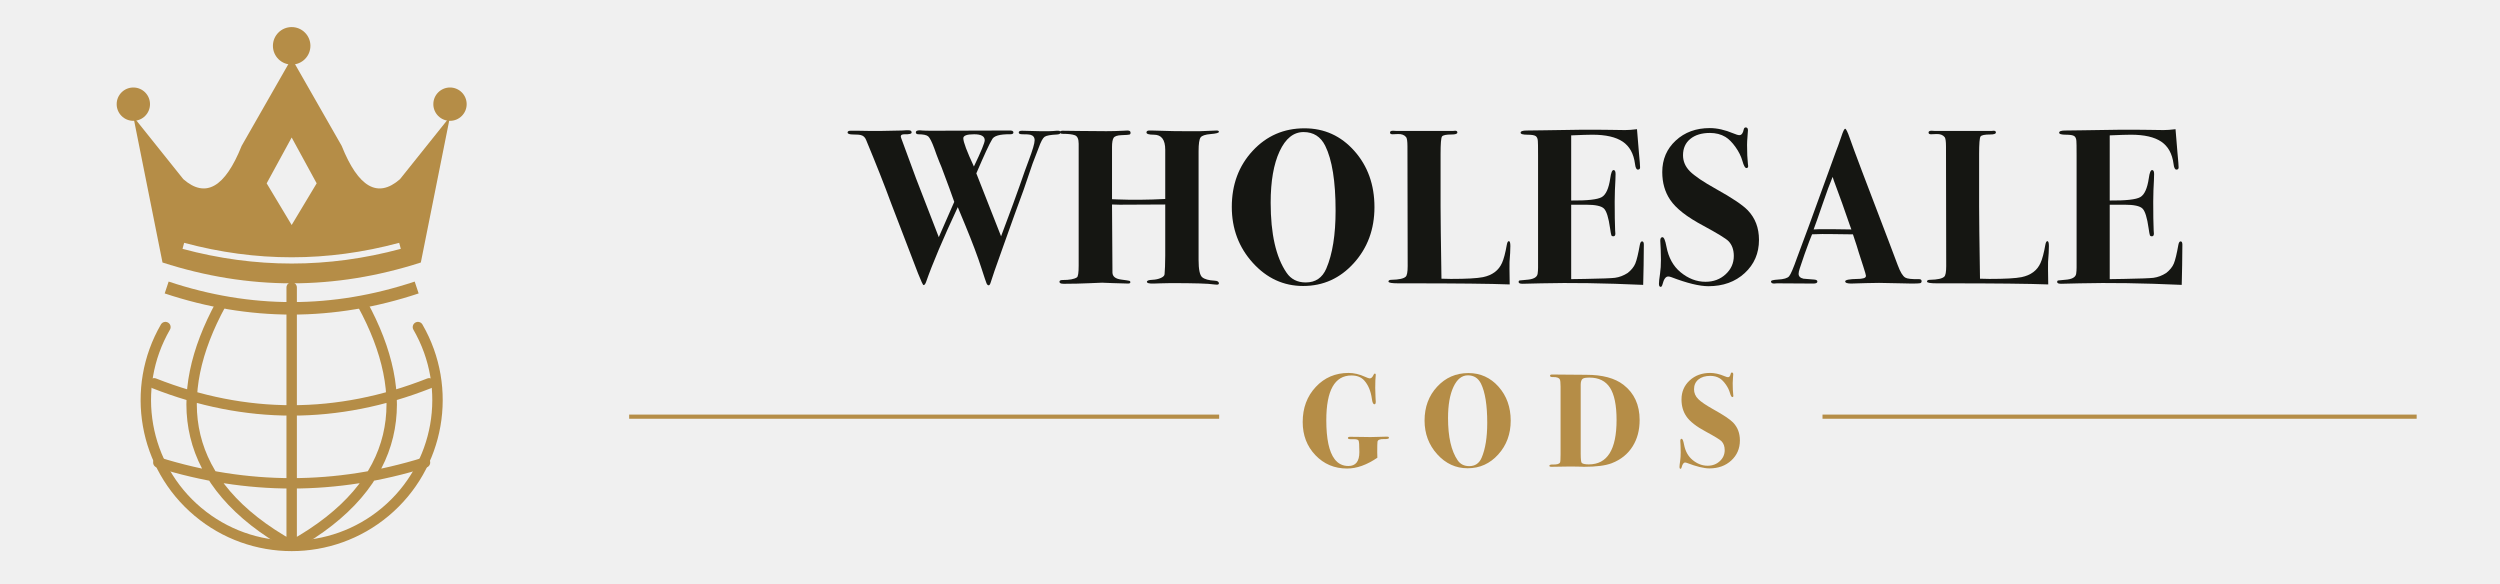
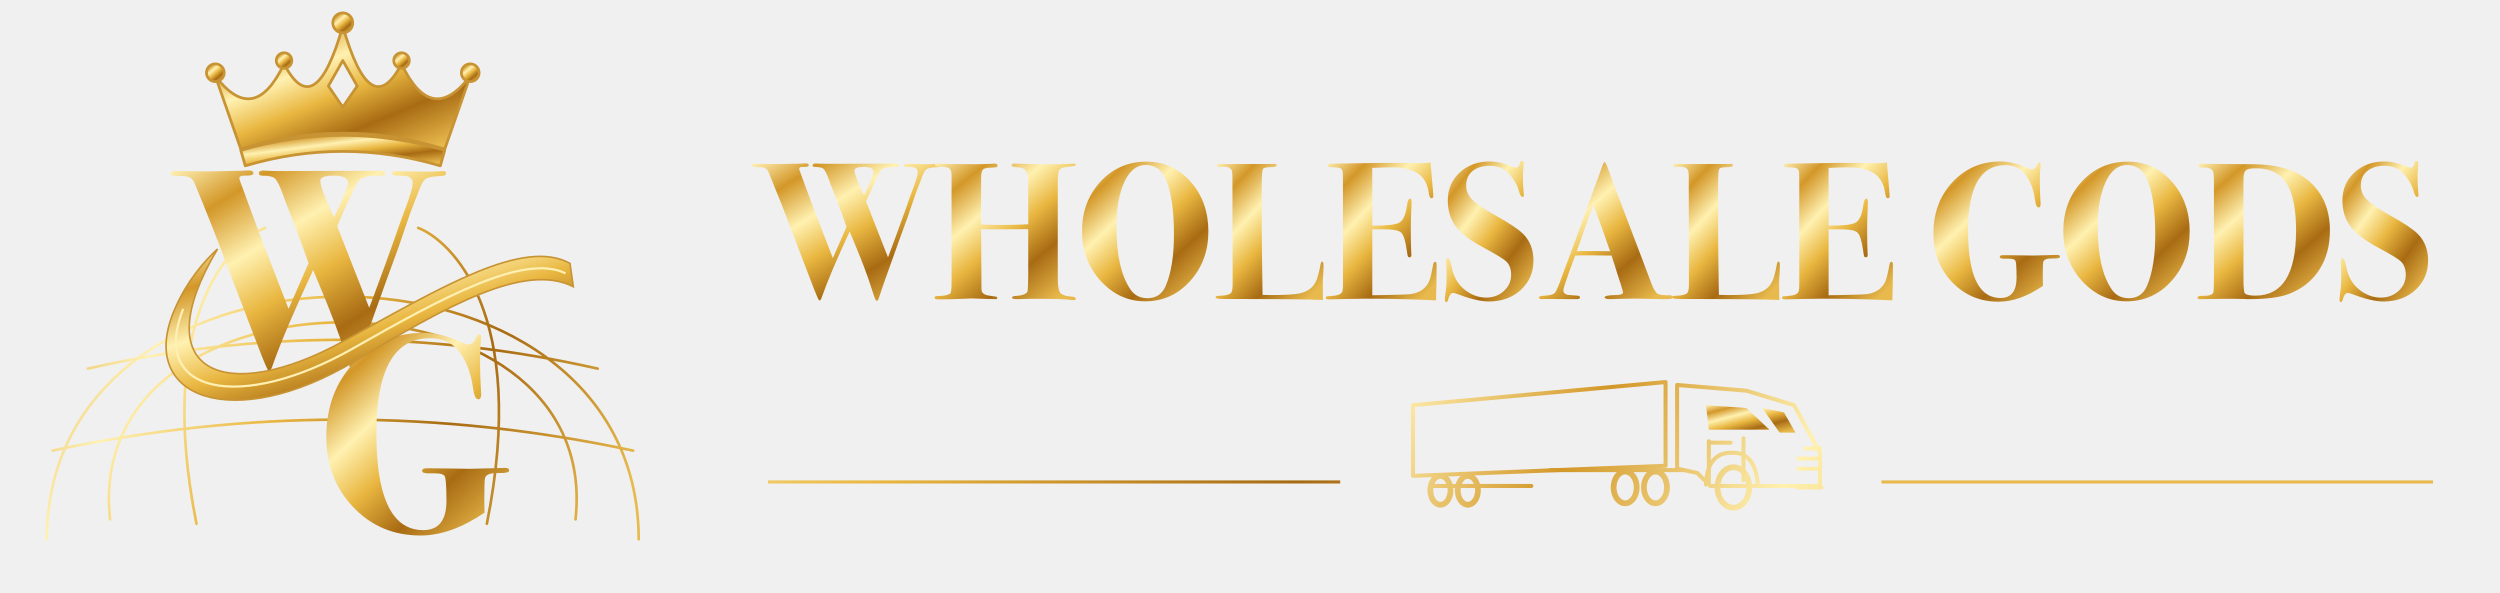
- <svg xmlns="http://www.w3.org/2000/svg" viewBox="0 0 600 140" role="img" aria-labelledby="title">
-   <g transform="translate(10 5)">
-     <g fill="none" stroke="#b58d47" stroke-width="2.5" stroke-linecap="round" stroke-linejoin="round">
-       <path d="M29.7 73.5a35 35 0 1 0 60.6 0" />
-       <path d="M60 64v62M43 68c-12 22-10 43 17 58M77 68c12 22 10 43-17 58M27 87q33 13 66 0M28 106q32 10 64 0" />
+ <svg xmlns="http://www.w3.org/2000/svg" viewBox="0 0 970 230" role="img" aria-label="Wholesale Gods — crowned WG, globe and delivery truck">
+   <defs>
+     <linearGradient id="gold" x1="0" y1="0" x2=".85" y2="1">
+       <stop stop-color="#fff0b2" />
+       <stop offset=".18" stop-color="#d39728" />
+       <stop offset=".38" stop-color="#fff1b1" />
+       <stop offset=".56" stop-color="#e9b741" />
+       <stop offset=".76" stop-color="#a86b13" />
+       <stop offset="1" stop-color="#e8b94c" />
+     </linearGradient>
+     <linearGradient id="gold-line" gradientUnits="userSpaceOnUse" x1="0" y1="0" x2="600" y2="350">
+       <stop stop-color="#fff0b2" />
+       <stop offset=".18" stop-color="#d39728" />
+       <stop offset=".38" stop-color="#fff1b1" />
+       <stop offset=".56" stop-color="#e9b741" />
+       <stop offset=".76" stop-color="#a86b13" />
+       <stop offset="1" stop-color="#e8b94c" />
+     </linearGradient>
+   </defs>
+   <g transform="translate(4 5) scale(.43)">
+     <g stroke="url(#gold-line)" stroke-width="2.4" fill="none" stroke-linecap="round">
+       <path d="M33 475C33 183 567 183 567 475M90 457C64 220 536 220 510 457M168 461C130 271 201 205 230 194M430 461C468 271 397 205 368 194M38 395Q300 339 562 395M70 321Q300 269 530 321" />
    </g>
-     <defs>
-       <mask id="crown-counter">
-         <rect width="120" height="132" fill="white" />
-         <path d="m60 28 6 11-6 10-6-10Z" fill="black" />
-         <path d="M34 54q26 7 52 0" stroke="black" stroke-width="1.5" fill="none" />
-       </mask>
-     </defs>
-     <path fill="#b58d47" mask="url(#crown-counter)" d="M22 23 34 38Q42 45 48 30L60 9 72 30Q78 45 86 38L98 23 91 58Q60 68 29 58Z" />
-     <g fill="#b58d47">
-       <circle cx="22" cy="20" r="4" />
-       <circle cx="60" cy="6" r="4.5" />
-       <circle cx="98" cy="20" r="4" />
+     <g fill="url(#gold)" stroke="#c79333" stroke-width="2.5" stroke-linejoin="round">
+       <path fill-rule="evenodd" d="M185 57Q220 103 247 46Q275 100 300 12Q325 100 353 46Q380 103 415 57L392 123Q300 94 208 123ZM300 43 313 66 300 85 287 66Z" />
+       <path d="M208 124Q300 97 392 124L388 138Q300 112 212 138Z" />
+       <circle cx="185" cy="54" r="8" />
+       <circle cx="247" cy="43" r="7" />
+       <circle cx="300" cy="9" r="9" />
+       <circle cx="353" cy="43" r="7" />
+       <circle cx="415" cy="54" r="8" />
    </g>
-     <path d="M30 64q30 10 60 0" stroke="#b58d47" stroke-width="3" fill="none" />
+     <g fill="url(#gold)">
+       <path d="M393.23 144.786Q393.23 146.85 389.36 147.108Q377.75 147.624 374.654 149.817Q371.558 152.01 367.688 162.846Q365.366 168.78 360.722 180.906Q357.368 190.968 350.144 211.866Q346.532 221.67 339.308 241.536L326.666 276.882Q313.25 314.292 311.702 319.968Q310.67 323.322 309.38 323.322Q307.832 323.322 306.8 320.871Q305.768 318.42 300.866 303.198Q294.416 283.074 282.032 253.146L273.26 231.99Q247.46 287.202 236.108 319.71Q234.818 323.064 233.27 323.064Q232.238 323.064 226.82 309.39L195.344 227.346Q183.992 196.386 166.19 153.558Q164.384 148.914 160.256 147.882Q157.934 147.108 151.226 147.108Q144.518 147.108 144.518 144.786Q144.518 142.722 148.13 142.722Q147.872 142.722 156.644 142.722Q165.674 142.98 172.124 142.98H181.928L207.986 142.464Q209.276 142.464 212.372 142.206Q214.952 142.206 215.984 142.206Q219.338 142.206 219.338 144.786Q219.338 147.108 211.082 146.85Q206.696 146.85 206.696 149.172Q206.696 150.204 207.212 151.494Q212.888 167.232 224.498 198.45L251.072 267.078L269.132 225.798Q265.262 214.446 254.168 185.034Q252.104 180.39 248.492 170.844Q247.718 168.522 245.912 163.62Q241.526 151.752 238.688 149.301Q235.85 146.85 226.82 146.85Q224.24 146.592 224.24 144.528Q224.24 142.206 229.142 142.206Q228.368 142.206 231.851 142.464Q235.334 142.722 243.332 142.722L333.374 142.464Q338.276 142.206 338.276 144.786Q338.276 146.85 334.406 146.85Q316.088 146.592 313.25 153.042Q308.864 160.008 294.932 192.516Q303.962 215.736 323.828 266.046Q327.956 255.468 332.6 242.568Q336.728 231.732 346.016 205.674Q351.95 188.388 356.078 177.552Q363.044 159.234 363.044 153.816Q363.044 148.656 357.884 147.366Q356.078 146.85 348.596 146.85Q344.468 146.85 344.468 144.786Q344.468 142.722 348.338 142.722L368.72 143.238Q381.878 143.496 388.586 142.722H390.65Q393.23 142.722 393.23 144.786ZM304.736 153.816Q304.736 146.85 292.352 146.85Q279.71 146.85 279.71 151.494Q279.71 157.944 292.094 184.518Q304.736 158.202 304.736 153.816Z" />
+     </g>
+     <g fill="url(#gold)">
+       <path d="M450.145 412.92Q450.145 415.47 440.455 415.215Q428.98 414.96 428.215 420.315Q427.705 423.375 427.705 440.46Q427.705 446.325 427.96 450.915Q397.615 471.57 370.075 471.57Q333.865 471.57 309.513 446.07Q285.16 420.57 285.16 382.575Q285.16 342.285 310.15 315.51Q335.14 288.735 372.88 288.735Q388.435 288.735 405.01 296.385Q411.13 299.19 413.425 299.19Q417.505 299.19 420.31 293.07Q421.585 290.01 423.115 290.01Q424.9 290.01 424.9 292.56Q424.9 293.07 424.135 302.76Q423.88 305.82 423.88 317.295Q423.88 325.965 424.39 334.89Q424.9 343.815 424.9 343.815Q424.9 348.66 422.35 348.66Q418.78 348.66 417.505 338.46Q414.445 316.02 402.715 303.015Q394.045 293.58 378.49 293.58Q330.295 293.58 330.295 379.26Q330.295 432.555 346.105 453.465Q356.05 466.725 372.625 466.725Q393.535 466.725 393.535 440.205Q393.535 420.315 391.877 417.893Q390.22 415.47 383.335 415.47H376.96Q371.605 415.47 371.605 413.175Q371.605 410.88 375.94 410.88Q384.865 410.88 398.38 411.135L414.7 411.39Q419.545 411.39 430.128 411.007Q440.71 410.625 443.77 410.625H447.085Q450.145 410.625 450.145 412.92Z" />
+     </g>
+     <path d="M187 213C120 325 194 355 301 296C390 247 463 203 505 226L508 247C464 225 395 264 311 314C202 380 112 348 149 266C159 243 174 225 187 213Z" fill="url(#gold)" stroke="#c79333" stroke-width="1.5" />
+     <path d="M156 267C125 345 209 359 307 304C393 255 464 217 501 235" fill="none" stroke="#fff0b2" stroke-width="2" />
  </g>
-   <g fill="#151612">
-     <path d="M254.513 31.801Q254.513 32.225 253.718 32.278Q251.333 32.384 250.697 32.835Q250.061 33.285 249.266 35.511Q248.789 36.73 247.835 39.221Q247.146 41.288 245.662 45.581Q244.92 47.595 243.436 51.676L240.839 58.937Q238.083 66.622 237.765 67.788Q237.553 68.477 237.288 68.477Q236.97 68.477 236.758 67.974Q236.546 67.47 235.539 64.343Q234.214 60.209 231.67 54.061L229.868 49.715Q224.568 61.057 222.236 67.735Q221.971 68.424 221.653 68.424Q221.441 68.424 220.328 65.615L213.862 48.761Q211.53 42.401 207.873 33.603Q207.502 32.649 206.654 32.437Q206.177 32.278 204.799 32.278Q203.421 32.278 203.421 31.801Q203.421 31.377 204.163 31.377Q204.11 31.377 205.912 31.377Q207.767 31.43 209.092 31.43H211.106L216.459 31.324Q216.724 31.324 217.36 31.271Q217.89 31.271 218.102 31.271Q218.791 31.271 218.791 31.801Q218.791 32.278 217.095 32.225Q216.194 32.225 216.194 32.702Q216.194 32.914 216.3 33.179Q217.466 36.412 219.851 42.825L225.31 56.923L229.02 48.443Q228.225 46.111 225.946 40.069Q225.522 39.115 224.78 37.154Q224.621 36.677 224.25 35.67Q223.349 33.232 222.766 32.728Q222.183 32.225 220.328 32.225Q219.798 32.172 219.798 31.748Q219.798 31.271 220.805 31.271Q220.646 31.271 221.362 31.324Q222.077 31.377 223.72 31.377L242.217 31.324Q243.224 31.271 243.224 31.801Q243.224 32.225 242.429 32.225Q238.666 32.172 238.083 33.497Q237.182 34.928 234.32 41.606Q236.175 46.376 240.256 56.711Q241.104 54.538 242.058 51.888Q242.906 49.662 244.814 44.309Q246.033 40.758 246.881 38.532Q248.312 34.769 248.312 33.656Q248.312 32.596 247.252 32.331Q246.881 32.225 245.344 32.225Q244.496 32.225 244.496 31.801Q244.496 31.377 245.291 31.377L249.478 31.483Q252.181 31.536 253.559 31.377H253.983Q254.513 31.377 254.513 31.801ZM236.334 33.656Q236.334 32.225 233.79 32.225Q231.193 32.225 231.193 33.179Q231.193 34.504 233.737 39.963Q236.334 34.557 236.334 33.656Z" />
-     <path d="M292.536 68.0Q292.536 68.318 292.059 68.318Q291.688 68.318 291.37 68.265Q289.515 67.947 280.982 67.947Q280.187 67.947 278.544 68.0L276.901 68.053Q275.258 68.106 275.258 67.629Q275.258 67.205 276.583 67.152Q277.749 67.099 278.624 66.702Q279.498 66.304 279.498 65.774Q279.551 65.456 279.604 64.025L279.657 61.375V49.079L268.739 49.132Q267.785 49.132 266.884 49.079L266.99 65.456Q267.043 66.834 269.11 67.099Q270.753 67.311 271.018 67.391Q271.283 67.47 271.283 67.735Q271.283 68.053 270.753 68.053Q270.064 68.053 267.096 67.947Q264.128 67.841 264.605 67.841Q264.287 67.841 261.346 67.974Q258.404 68.106 255.754 68.106H255.224Q254.27 68.106 254.27 67.629Q254.27 67.205 255.012 67.205Q257.503 67.205 258.457 66.569Q258.881 66.304 258.881 63.76V34.504Q258.881 32.808 257.98 32.463Q257.079 32.119 255.065 32.119Q254.376 32.119 254.376 31.695Q254.376 31.43 254.959 31.377Q254.747 31.377 258.934 31.43L265.506 31.483Q267.52 31.483 269.534 31.377Q270.435 31.324 270.594 31.324Q271.336 31.324 271.336 31.854Q271.336 32.225 271.045 32.305Q270.753 32.384 269.19 32.437Q267.626 32.49 267.255 33.1Q266.884 33.709 266.884 35.299V47.807L268.156 47.86Q273.456 48.072 279.657 47.754V35.935Q279.657 32.331 276.954 32.331Q275.152 32.331 275.152 31.801Q275.152 31.324 275.841 31.324H276.371Q277.219 31.324 279.365 31.404Q281.512 31.483 284.056 31.483H288.084L292.006 31.324Q292.536 31.324 292.536 31.642Q292.536 32.013 290.575 32.172Q288.614 32.331 288.137 32.993Q287.66 33.656 287.66 36.306V62.382Q287.66 65.827 288.534 66.542Q289.409 67.258 291.529 67.364Q292.536 67.417 292.536 68.0Z" />
-     <path d="M329.87 49.715Q329.87 57.665 324.915 63.15Q319.959 68.636 312.751 68.636Q305.702 68.636 300.667 63.071Q295.632 57.506 295.632 49.662Q295.632 41.606 300.641 36.2Q305.649 30.794 313.069 30.794Q320.224 30.794 325.047 36.227Q329.87 41.659 329.87 49.715ZM320.542 50.563Q320.542 40.016 318.051 34.981Q316.408 31.695 312.857 31.695Q309.253 31.695 307.107 36.306Q304.96 40.917 304.96 48.655Q304.96 59.891 308.776 65.456Q310.366 67.788 313.387 67.788Q316.885 67.788 318.316 64.449Q320.542 59.255 320.542 50.563Z" />
-     <path d="M362.487 59.043Q362.487 60.05 362.434 60.739Q362.222 63.071 362.275 64.502L362.328 68.265Q355.544 68.0 337.789 68.0H335.563Q333.231 68.0 333.231 67.576Q333.231 67.152 333.973 67.152Q336.623 67.099 337.365 66.41Q337.842 65.986 337.842 63.866L337.789 35.14Q337.789 33.338 337.471 32.914Q336.835 32.119 335.51 32.172L334.185 32.225Q333.602 32.225 333.602 31.801Q333.602 31.377 334.344 31.377Q334.768 31.377 335.192 31.43H348.654Q348.919 31.377 349.237 31.377Q349.767 31.377 349.767 31.801Q349.767 32.278 348.389 32.278Q346.428 32.278 346.084 32.755Q345.739 33.232 345.739 36.942V49.556Q345.739 53.425 345.951 66.887Q346.958 66.94 348.23 66.94Q353.795 66.94 355.915 66.516Q359.254 65.827 360.473 63.124Q361.109 61.746 361.639 58.725Q361.798 57.877 362.116 57.877Q362.487 57.877 362.487 59.043Z" />
-     <path d="M394.521 58.725Q394.521 58.831 394.468 63.654Q394.415 66.198 394.388 67.311Q394.362 68.424 394.362 68.371Q380.37 67.735 369.876 68.0L365.424 68.106Q364.47 68.106 364.47 67.682Q364.47 67.364 364.708 67.311Q364.947 67.258 366.325 67.152Q368.816 66.993 369.028 65.721Q369.134 65.032 369.134 64.184V37.313Q369.134 34.133 369.081 33.815Q369.028 32.967 368.551 32.649Q368.074 32.331 366.59 32.331Q364.947 32.331 364.947 31.854Q364.947 31.324 366.404 31.324Q367.862 31.324 370.459 31.271Q380.211 31.059 386.412 31.165L390.016 31.218Q391.182 31.218 392.878 31.006L393.355 36.783Q393.62 39.539 393.62 40.175Q393.62 40.705 393.09 40.705Q392.56 40.705 392.401 39.327Q391.924 35.67 389.459 34.001Q386.995 32.331 382.172 32.331Q380.688 32.331 377.084 32.49V48.125Q382.914 48.178 384.424 47.303Q385.935 46.429 386.465 42.772Q386.73 40.811 387.26 40.811Q387.737 40.811 387.737 41.765Q387.737 42.719 387.578 45.687Q387.525 46.694 387.525 48.39Q387.525 52.948 387.631 55.28Q387.684 55.598 387.684 56.075Q387.684 56.711 387.207 56.711Q386.836 56.711 386.73 56.472Q386.624 56.234 386.412 54.75Q385.882 50.987 384.954 50.059Q384.027 49.132 380.688 49.132H377.084V66.993L380.476 66.94Q386.306 66.834 387.578 66.675Q389.168 66.463 390.652 65.509Q391.977 64.449 392.481 63.23Q392.984 62.011 393.567 58.725Q393.726 57.93 394.097 57.93Q394.521 57.93 394.521 58.725Z" />
-     <path d="M422.156 57.559Q422.156 62.382 418.737 65.535Q415.319 68.689 410.019 68.689Q406.786 68.689 401.115 66.516Q400.691 66.357 400.373 66.357Q399.472 66.357 398.995 68.265Q398.836 68.848 398.571 68.848Q398.147 68.848 398.147 68.106Q398.147 67.417 398.412 65.668Q398.624 64.237 398.624 62.329Q398.624 60.792 398.571 59.891Q398.465 58.089 398.465 57.771Q398.465 56.923 398.995 56.923Q399.525 56.923 399.949 59.202Q400.691 63.124 403.288 65.297Q406.097 67.629 409.33 67.629Q412.192 67.629 414.153 65.827Q416.114 64.025 416.114 61.428Q416.114 59.202 414.842 57.877Q413.888 56.923 408.694 54.114Q402.917 51.04 400.85 47.966Q398.942 45.157 398.942 41.288Q398.942 36.73 402.175 33.736Q405.408 30.741 410.337 30.741Q412.987 30.741 416.008 32.013Q417.015 32.437 417.439 32.437Q418.234 32.437 418.499 31.059Q418.605 30.582 418.976 30.582Q419.506 30.582 419.506 31.271Q419.506 31.536 419.4 32.755Q419.294 33.974 419.294 34.769Q419.294 37.525 419.506 39.433Q419.559 39.592 419.559 39.857Q419.559 40.334 419.135 40.334Q418.658 40.334 418.181 38.638Q417.704 36.942 416.511 35.273Q415.319 33.603 414.1 32.861Q412.51 31.907 410.39 31.907Q407.422 31.907 405.673 33.338Q403.924 34.769 403.924 37.26Q403.924 39.433 405.567 41.103Q407.21 42.772 411.874 45.369Q417.598 48.549 419.453 50.457Q422.156 53.266 422.156 57.559Z" />
-     <path d="M461.186 67.47Q461.186 67.894 460.788 67.974Q460.391 68.053 458.748 68.053Q458.324 68.053 456.363 68.0Q452.441 67.894 450.957 67.894Q449.208 67.894 447.883 67.947Q445.233 68.053 444.279 68.053Q442.848 68.053 442.848 67.523Q442.848 66.993 445.869 66.94Q446.611 66.94 446.982 66.834Q447.83 66.728 447.83 66.198Q447.83 65.933 447.194 63.972L446.081 60.527Q445.763 59.361 444.703 56.234H443.749L439.615 56.181Q437.389 56.128 434.898 56.234Q434.421 57.294 433.096 61.004L431.93 64.449Q431.665 65.244 431.665 65.721Q431.665 66.622 432.831 66.887Q433.096 66.94 435.428 67.099Q436.17 67.152 436.17 67.576Q436.17 68.053 435.216 68.053L426.471 68.0Q426.153 68.053 425.782 68.053Q425.04 68.053 425.04 67.523Q425.04 67.205 426.683 67.099Q428.803 66.993 429.386 66.304Q429.969 65.615 431.294 61.852Q432.301 59.202 434.209 54.008L440.622 36.359Q441.099 35.193 441.947 32.702Q442.53 30.9 442.848 30.9Q443.166 30.9 444.014 33.338Q445.074 36.465 453.342 58.036Q454.402 60.792 455.462 63.654Q456.363 66.092 457.264 66.622Q457.953 67.046 460.55 66.993Q461.186 66.993 461.186 67.47ZM444.332 55.068Q444.279 54.909 443.961 54.061Q441.841 47.913 440.887 45.422Q440.622 44.733 440.145 43.408L439.827 42.454Q438.873 44.733 437.495 48.761Q435.958 53.266 435.269 55.068Q435.746 55.068 436.435 55.015Q437.071 55.015 437.601 55.015H440.569Q441.788 55.015 444.332 55.068Z" />
-     <path d="M491.736 59.043Q491.736 60.05 491.683 60.739Q491.471 63.071 491.524 64.502L491.577 68.265Q484.793 68.0 467.038 68.0H464.812Q462.48 68.0 462.48 67.576Q462.48 67.152 463.222 67.152Q465.872 67.099 466.614 66.41Q467.091 65.986 467.091 63.866L467.038 35.14Q467.038 33.338 466.72 32.914Q466.084 32.119 464.759 32.172L463.434 32.225Q462.851 32.225 462.851 31.801Q462.851 31.377 463.593 31.377Q464.017 31.377 464.441 31.43H477.903Q478.168 31.377 478.486 31.377Q479.016 31.377 479.016 31.801Q479.016 32.278 477.638 32.278Q475.677 32.278 475.332 32.755Q474.988 33.232 474.988 36.942V49.556Q474.988 53.425 475.2 66.887Q476.207 66.94 477.479 66.94Q483.044 66.94 485.164 66.516Q488.503 65.827 489.722 63.124Q490.358 61.746 490.888 58.725Q491.047 57.877 491.365 57.877Q491.736 57.877 491.736 59.043Z" />
-     <path d="M523.77 58.725Q523.77 58.831 523.717 63.654Q523.664 66.198 523.638 67.311Q523.611 68.424 523.611 68.371Q509.619 67.735 499.125 68.0L494.673 68.106Q493.719 68.106 493.719 67.682Q493.719 67.364 493.957 67.311Q494.196 67.258 495.574 67.152Q498.065 66.993 498.277 65.721Q498.383 65.032 498.383 64.184V37.313Q498.383 34.133 498.33 33.815Q498.277 32.967 497.8 32.649Q497.323 32.331 495.839 32.331Q494.196 32.331 494.196 31.854Q494.196 31.324 495.653 31.324Q497.111 31.324 499.708 31.271Q509.46 31.059 515.661 31.165L519.265 31.218Q520.431 31.218 522.127 31.006L522.604 36.783Q522.869 39.539 522.869 40.175Q522.869 40.705 522.339 40.705Q521.809 40.705 521.65 39.327Q521.173 35.67 518.708 34.001Q516.244 32.331 511.421 32.331Q509.937 32.331 506.333 32.49V48.125Q512.163 48.178 513.673 47.303Q515.184 46.429 515.714 42.772Q515.979 40.811 516.509 40.811Q516.986 40.811 516.986 41.765Q516.986 42.719 516.827 45.687Q516.774 46.694 516.774 48.39Q516.774 52.948 516.88 55.28Q516.933 55.598 516.933 56.075Q516.933 56.711 516.456 56.711Q516.085 56.711 515.979 56.472Q515.873 56.234 515.661 54.75Q515.131 50.987 514.203 50.059Q513.276 49.132 509.937 49.132H506.333V66.993L509.725 66.94Q515.555 66.834 516.827 66.675Q518.417 66.463 519.901 65.509Q521.226 64.449 521.729 63.23Q522.233 62.011 522.816 58.725Q522.975 57.93 523.346 57.93Q523.77 57.93 523.77 58.725Z" />
+   <g fill="url(#gold)">
+     <path d="M364.957 64.167Q364.957 64.774 363.819 64.85Q360.404 65.002 359.493 65.647Q358.583 66.292 357.444 69.479Q356.761 71.225 355.395 74.792Q354.409 77.751 352.284 83.898Q351.221 86.782 349.096 92.626L345.378 103.023Q341.431 114.027 340.976 115.696Q340.673 116.683 340.293 116.683Q339.838 116.683 339.534 115.962Q339.231 115.241 337.789 110.764Q335.891 104.844 332.249 96.041L329.668 89.818Q322.079 106.058 318.74 115.621Q318.361 116.607 317.905 116.607Q317.602 116.607 316.008 112.585L306.75 88.452Q303.41 79.345 298.174 66.747Q297.643 65.381 296.428 65.078Q295.745 64.85 293.772 64.85Q291.799 64.85 291.799 64.167Q291.799 63.56 292.862 63.56Q292.786 63.56 295.366 63.56Q298.022 63.636 299.919 63.636H302.803L310.468 63.484Q310.848 63.484 311.758 63.408Q312.517 63.408 312.821 63.408Q313.807 63.408 313.807 64.167Q313.807 64.85 311.379 64.774Q310.089 64.774 310.089 65.457Q310.089 65.761 310.241 66.14Q311.91 70.769 315.325 79.952L323.142 100.139L328.454 87.996Q327.316 84.657 324.053 76.006Q323.445 74.64 322.383 71.832Q322.155 71.149 321.624 69.707Q320.334 66.216 319.499 65.495Q318.664 64.774 316.008 64.774Q315.249 64.698 315.249 64.091Q315.249 63.408 316.691 63.408Q316.464 63.408 317.488 63.484Q318.513 63.56 320.865 63.56L347.351 63.484Q348.793 63.408 348.793 64.167Q348.793 64.774 347.654 64.774Q342.266 64.698 341.431 66.595Q340.141 68.644 336.043 78.207Q338.699 85.037 344.543 99.835Q345.757 96.724 347.123 92.929Q348.337 89.742 351.069 82.077Q352.815 76.992 354.029 73.805Q356.078 68.417 356.078 66.823Q356.078 65.305 354.56 64.926Q354.029 64.774 351.828 64.774Q350.614 64.774 350.614 64.167Q350.614 63.56 351.752 63.56L357.748 63.712Q361.618 63.788 363.591 63.56H364.198Q364.957 63.56 364.957 64.167ZM338.927 66.823Q338.927 64.774 335.284 64.774Q331.566 64.774 331.566 66.14Q331.566 68.037 335.208 75.854Q338.927 68.113 338.927 66.823Z" />
+     <path d="M417.398 116.0Q417.398 116.455 416.715 116.455Q416.183 116.455 415.728 116.379Q413.072 115.924 400.853 115.924Q399.715 115.924 397.363 116.0L395.01 116.076Q392.657 116.152 392.657 115.469Q392.657 114.862 394.555 114.786Q396.224 114.71 397.476 114.141Q398.729 113.572 398.729 112.813Q398.804 112.357 398.88 110.308L398.956 106.514V88.907L383.323 88.983Q381.957 88.983 380.667 88.907L380.818 112.357Q380.894 114.33 383.854 114.71Q386.207 115.013 386.586 115.127Q386.966 115.241 386.966 115.621Q386.966 116.076 386.207 116.076Q385.22 116.076 380.97 115.924Q376.72 115.772 377.403 115.772Q376.948 115.772 372.736 115.962Q368.524 116.152 364.73 116.152H363.971Q362.605 116.152 362.605 115.469Q362.605 114.862 363.667 114.862Q367.234 114.862 368.6 113.951Q369.207 113.572 369.207 109.929V68.037Q369.207 65.609 367.917 65.116Q366.627 64.622 363.743 64.622Q362.757 64.622 362.757 64.015Q362.757 63.636 363.591 63.56Q363.288 63.56 369.283 63.636L378.694 63.712Q381.577 63.712 384.461 63.56Q385.751 63.484 385.979 63.484Q387.041 63.484 387.041 64.243Q387.041 64.774 386.624 64.888Q386.207 65.002 383.968 65.078Q381.729 65.154 381.198 66.026Q380.667 66.899 380.667 69.176V87.086L382.488 87.162Q390.077 87.465 398.956 87.01V70.086Q398.956 64.926 395.086 64.926Q392.506 64.926 392.506 64.167Q392.506 63.484 393.492 63.484H394.251Q395.465 63.484 398.539 63.598Q401.612 63.712 405.255 63.712H411.023L416.639 63.484Q417.398 63.484 417.398 63.939Q417.398 64.471 414.59 64.698Q411.782 64.926 411.099 65.874Q410.416 66.823 410.416 70.618V107.956Q410.416 112.888 411.668 113.913Q412.92 114.938 415.956 115.089Q417.398 115.165 417.398 116.0Z" />
+     <path d="M468.851 89.818Q468.851 101.201 461.755 109.056Q454.66 116.911 444.339 116.911Q434.245 116.911 427.036 108.942Q419.826 100.974 419.826 89.742Q419.826 78.207 426.998 70.466Q434.169 62.725 444.794 62.725Q455.039 62.725 461.945 70.504Q468.851 78.283 468.851 89.818ZM455.494 91.032Q455.494 75.93 451.928 68.72Q449.575 64.015 444.49 64.015Q439.33 64.015 436.256 70.618Q433.183 77.22 433.183 88.3Q433.183 104.389 438.647 112.357Q440.924 115.696 445.249 115.696Q450.258 115.696 452.307 110.915Q455.494 103.478 455.494 91.032Z" />
+     <path d="M513.55 103.175Q513.55 104.616 513.475 105.603Q513.171 108.942 513.247 110.991L513.323 116.379Q503.609 116.0 478.186 116.0H474.998Q471.659 116.0 471.659 115.393Q471.659 114.786 472.722 114.786Q476.516 114.71 477.579 113.723Q478.262 113.116 478.262 110.081L478.186 68.948Q478.186 66.368 477.73 65.761Q476.82 64.622 474.922 64.698L473.025 64.774Q472.19 64.774 472.19 64.167Q472.19 63.56 473.253 63.56Q473.86 63.56 474.467 63.636H493.743Q494.123 63.56 494.578 63.56Q495.337 63.56 495.337 64.167Q495.337 64.85 493.364 64.85Q490.556 64.85 490.062 65.533Q489.569 66.216 489.569 71.528V89.59Q489.569 95.13 489.873 114.406Q491.315 114.482 493.136 114.482Q501.104 114.482 504.14 113.875Q508.921 112.888 510.667 109.018Q511.577 107.045 512.336 102.719Q512.564 101.505 513.019 101.505Q513.55 101.505 513.55 103.175Z" />
+     <path d="M557.415 102.719Q557.415 102.871 557.339 109.777Q557.263 113.42 557.225 115.013Q557.187 116.607 557.187 116.531Q537.152 115.621 522.126 116.0L515.751 116.152Q514.385 116.152 514.385 115.545Q514.385 115.089 514.727 115.013Q515.068 114.938 517.041 114.786Q520.608 114.558 520.912 112.737Q521.064 111.75 521.064 110.536V72.06Q521.064 67.506 520.988 67.051Q520.912 65.837 520.229 65.381Q519.546 64.926 517.421 64.926Q515.068 64.926 515.068 64.243Q515.068 63.484 517.155 63.484Q519.242 63.484 522.961 63.408Q536.925 63.104 545.804 63.256L550.964 63.332Q552.634 63.332 555.062 63.029L555.745 71.301Q556.125 75.247 556.125 76.158Q556.125 76.917 555.366 76.917Q554.607 76.917 554.379 74.943Q553.696 69.707 550.168 67.316Q546.639 64.926 539.733 64.926Q537.608 64.926 532.447 65.154V87.541Q540.795 87.617 542.958 86.365Q545.121 85.113 545.88 79.876Q546.259 77.068 547.018 77.068Q547.701 77.068 547.701 78.434Q547.701 79.8 547.473 84.05Q547.398 85.492 547.398 87.921Q547.398 94.447 547.549 97.786Q547.625 98.242 547.625 98.925Q547.625 99.835 546.942 99.835Q546.411 99.835 546.259 99.494Q546.107 99.152 545.804 97.027Q545.045 91.639 543.717 90.311Q542.389 88.983 537.608 88.983H532.447V114.558L537.304 114.482Q545.652 114.33 547.473 114.103Q549.75 113.799 551.875 112.433Q553.772 110.915 554.493 109.17Q555.214 107.424 556.049 102.719Q556.277 101.581 556.808 101.581Q557.415 101.581 557.415 102.719Z" />
+     <path d="M594.981 101.05Q594.981 107.956 590.086 112.471Q585.191 116.987 577.602 116.987Q572.973 116.987 564.852 113.875Q564.245 113.647 563.79 113.647Q562.5 113.647 561.817 116.379Q561.589 117.214 561.21 117.214Q560.602 117.214 560.602 116.152Q560.602 115.165 560.982 112.661Q561.285 110.612 561.285 107.88Q561.285 105.679 561.21 104.389Q561.058 101.809 561.058 101.353Q561.058 100.139 561.817 100.139Q562.576 100.139 563.183 103.402Q564.245 109.018 567.964 112.13Q571.986 115.469 576.615 115.469Q580.713 115.469 583.521 112.888Q586.329 110.308 586.329 106.59Q586.329 103.402 584.508 101.505Q583.142 100.139 575.705 96.117Q567.433 91.715 564.473 87.313Q561.741 83.291 561.741 77.751Q561.741 71.225 566.37 66.937Q570.999 62.649 578.057 62.649Q581.852 62.649 586.177 64.471Q587.619 65.078 588.227 65.078Q589.365 65.078 589.744 63.104Q589.896 62.421 590.427 62.421Q591.186 62.421 591.186 63.408Q591.186 63.788 591.034 65.533Q590.883 67.278 590.883 68.417Q590.883 72.363 591.186 75.095Q591.262 75.323 591.262 75.702Q591.262 76.385 590.655 76.385Q589.972 76.385 589.289 73.957Q588.606 71.528 586.898 69.138Q585.191 66.747 583.445 65.685Q581.169 64.319 578.133 64.319Q573.883 64.319 571.379 66.368Q568.874 68.417 568.874 71.984Q568.874 75.095 571.227 77.486Q573.58 79.876 580.258 83.595Q588.454 88.148 591.11 90.88Q594.981 94.903 594.981 101.05Z" />
+     <path d="M648.863 115.241Q648.863 115.848 648.294 115.962Q647.724 116.076 645.372 116.076Q644.765 116.076 641.957 116.0Q636.341 115.848 634.216 115.848Q631.712 115.848 629.814 115.924Q626.02 116.076 624.654 116.076Q622.605 116.076 622.605 115.317Q622.605 114.558 626.931 114.482Q627.993 114.482 628.524 114.33Q629.738 114.179 629.738 113.42Q629.738 113.04 628.828 110.232L627.234 105.299Q626.779 103.63 625.261 99.152H623.895L617.975 99.076Q614.788 99.001 611.221 99.152Q610.538 100.67 608.641 105.982L606.971 110.915Q606.592 112.054 606.592 112.737Q606.592 114.027 608.262 114.406Q608.641 114.482 611.98 114.71Q613.043 114.786 613.043 115.393Q613.043 116.076 611.677 116.076L599.155 116.0Q598.699 116.076 598.168 116.076Q597.106 116.076 597.106 115.317Q597.106 114.862 599.458 114.71Q602.494 114.558 603.329 113.572Q604.163 112.585 606.061 107.197Q607.503 103.402 610.235 95.965L619.417 70.694Q620.1 69.024 621.315 65.457Q622.149 62.877 622.605 62.877Q623.06 62.877 624.274 66.368Q625.792 70.845 637.631 101.733Q639.149 105.679 640.667 109.777Q641.957 113.268 643.247 114.027Q644.234 114.634 647.952 114.558Q648.863 114.558 648.863 115.241ZM624.73 97.483Q624.654 97.255 624.198 96.041Q621.163 87.238 619.797 83.671Q619.417 82.684 618.734 80.787L618.279 79.421Q616.913 82.684 614.94 88.452Q612.739 94.903 611.752 97.483Q612.435 97.483 613.422 97.407Q614.333 97.407 615.092 97.407H619.342Q621.087 97.407 624.73 97.483Z" />
+     <path d="M690.602 103.175Q690.602 104.616 690.527 105.603Q690.223 108.942 690.299 110.991L690.375 116.379Q680.661 116.0 655.238 116.0H652.05Q648.711 116.0 648.711 115.393Q648.711 114.786 649.773 114.786Q653.568 114.71 654.63 113.723Q655.313 113.116 655.313 110.081L655.238 68.948Q655.238 66.368 654.782 65.761Q653.872 64.622 651.974 64.698L650.077 64.774Q649.242 64.774 649.242 64.167Q649.242 63.56 650.305 63.56Q650.912 63.56 651.519 63.636H670.795Q671.175 63.56 671.63 63.56Q672.389 63.56 672.389 64.167Q672.389 64.85 670.416 64.85Q667.608 64.85 667.114 65.533Q666.621 66.216 666.621 71.528V89.59Q666.621 95.13 666.925 114.406Q668.367 114.482 670.188 114.482Q678.156 114.482 681.192 113.875Q685.973 112.888 687.719 109.018Q688.629 107.045 689.388 102.719Q689.616 101.505 690.071 101.505Q690.602 101.505 690.602 103.175Z" />
+     <path d="M734.467 102.719Q734.467 102.871 734.391 109.777Q734.315 113.42 734.277 115.013Q734.239 116.607 734.239 116.531Q714.204 115.621 699.178 116.0L692.803 116.152Q691.437 116.152 691.437 115.545Q691.437 115.089 691.779 115.013Q692.12 114.938 694.093 114.786Q697.66 114.558 697.964 112.737Q698.116 111.75 698.116 110.536V72.06Q698.116 67.506 698.04 67.051Q697.964 65.837 697.281 65.381Q696.598 64.926 694.473 64.926Q692.12 64.926 692.12 64.243Q692.12 63.484 694.207 63.484Q696.294 63.484 700.013 63.408Q713.977 63.104 722.856 63.256L728.016 63.332Q729.686 63.332 732.114 63.029L732.797 71.301Q733.177 75.247 733.177 76.158Q733.177 76.917 732.418 76.917Q731.659 76.917 731.431 74.943Q730.748 69.707 727.219 67.316Q723.691 64.926 716.785 64.926Q714.66 64.926 709.499 65.154V87.541Q717.847 87.617 720.01 86.365Q722.173 85.113 722.932 79.876Q723.311 77.068 724.07 77.068Q724.753 77.068 724.753 78.434Q724.753 79.8 724.525 84.05Q724.45 85.492 724.45 87.921Q724.45 94.447 724.601 97.786Q724.677 98.242 724.677 98.925Q724.677 99.835 723.994 99.835Q723.463 99.835 723.311 99.494Q723.159 99.152 722.856 97.027Q722.097 91.639 720.769 90.311Q719.441 88.983 714.66 88.983H709.499V114.558L714.356 114.482Q722.704 114.33 724.525 114.103Q726.802 113.799 728.927 112.433Q730.824 110.915 731.545 109.17Q732.266 107.424 733.101 102.719Q733.329 101.581 733.86 101.581Q734.467 101.581 734.467 102.719Z" />
+     <path d="" />
+     <path d="M799.277 99.608Q799.277 100.367 796.393 100.291Q792.978 100.215 792.751 101.809Q792.599 102.719 792.599 107.804Q792.599 109.549 792.675 110.915Q783.644 117.062 775.448 117.062Q764.671 117.062 757.424 109.473Q750.176 101.884 750.176 90.577Q750.176 78.586 757.614 70.618Q765.051 62.649 776.283 62.649Q780.912 62.649 785.845 64.926Q787.666 65.761 788.349 65.761Q789.563 65.761 790.398 63.939Q790.778 63.029 791.233 63.029Q791.764 63.029 791.764 63.788Q791.764 63.939 791.536 66.823Q791.461 67.734 791.461 71.149Q791.461 73.729 791.612 76.385Q791.764 79.041 791.764 79.041Q791.764 80.483 791.005 80.483Q789.943 80.483 789.563 77.448Q788.653 70.769 785.162 66.899Q782.581 64.091 777.952 64.091Q763.609 64.091 763.609 89.59Q763.609 105.451 768.314 111.674Q771.274 115.621 776.207 115.621Q782.43 115.621 782.43 107.728Q782.43 101.809 781.936 101.088Q781.443 100.367 779.394 100.367H777.497Q775.903 100.367 775.903 99.684Q775.903 99.001 777.193 99.001Q779.849 99.001 783.872 99.076L788.729 99.152Q790.17 99.152 793.32 99.039Q796.469 98.925 797.38 98.925H798.367Q799.277 98.925 799.277 99.608Z" />
+     <path d="M849.593 89.818Q849.593 101.201 842.497 109.056Q835.401 116.911 825.08 116.911Q814.987 116.911 807.777 108.942Q800.567 100.974 800.567 89.742Q800.567 78.207 807.739 70.466Q814.911 62.725 825.535 62.725Q835.781 62.725 842.687 70.504Q849.593 78.283 849.593 89.818ZM836.236 91.032Q836.236 75.93 832.669 68.72Q830.316 64.015 825.232 64.015Q820.071 64.015 816.998 70.618Q813.924 77.22 813.924 88.3Q813.924 104.389 819.388 112.357Q821.665 115.696 825.991 115.696Q830.999 115.696 833.048 110.915Q836.236 103.478 836.236 91.032Z" />
+     <path d="M904.006 89.438Q904.006 98.09 900.06 104.389Q895.961 110.991 888.145 114.027Q882.832 116.076 872.284 116.076Q872.132 116.076 870.614 116.0Q869.096 115.924 866.212 115.924H863.48Q863.329 115.924 858.548 116.0L853.766 116.076Q852.628 116.076 852.628 115.469Q852.628 114.71 854.753 114.786Q858.016 114.862 858.699 113.647Q859.003 113.116 859.003 109.018V70.39Q859.003 67.051 858.548 66.292Q857.789 64.926 854.677 65.002Q853.008 65.078 853.008 64.243Q853.008 63.56 854.07 63.56H855.436Q859.989 63.56 864.239 63.636Q870.311 63.712 873.65 63.712Q887.462 63.712 894.823 69.403Q904.006 76.537 904.006 89.438ZM890.877 89.438Q890.877 76.917 887.158 71.111Q883.44 65.305 875.471 65.305Q872.587 65.305 871.677 65.912Q870.462 66.671 870.462 69.479V108.335Q870.462 113.344 871.069 113.875Q871.98 114.71 875.092 114.71Q890.877 114.71 890.877 89.438Z" />
+     <path d="M942.103 101.05Q942.103 107.956 937.208 112.471Q932.313 116.987 924.724 116.987Q920.095 116.987 911.974 113.875Q911.367 113.647 910.912 113.647Q909.622 113.647 908.939 116.379Q908.711 117.214 908.332 117.214Q907.724 117.214 907.724 116.152Q907.724 115.165 908.104 112.661Q908.407 110.612 908.407 107.88Q908.407 105.679 908.332 104.389Q908.18 101.809 908.18 101.353Q908.18 100.139 908.939 100.139Q909.698 100.139 910.305 103.402Q911.367 109.018 915.086 112.13Q919.108 115.469 923.737 115.469Q927.835 115.469 930.643 112.888Q933.451 110.308 933.451 106.59Q933.451 103.402 931.63 101.505Q930.264 100.139 922.827 96.117Q914.555 91.715 911.595 87.313Q908.863 83.291 908.863 77.751Q908.863 71.225 913.492 66.937Q918.121 62.649 925.179 62.649Q928.974 62.649 933.299 64.471Q934.741 65.078 935.349 65.078Q936.487 65.078 936.866 63.104Q937.018 62.421 937.549 62.421Q938.308 62.421 938.308 63.408Q938.308 63.788 938.156 65.533Q938.005 67.278 938.005 68.417Q938.005 72.363 938.308 75.095Q938.384 75.323 938.384 75.702Q938.384 76.385 937.777 76.385Q937.094 76.385 936.411 73.957Q935.728 71.528 934.02 69.138Q932.313 66.747 930.567 65.685Q928.291 64.319 925.255 64.319Q921.005 64.319 918.501 66.368Q915.996 68.417 915.996 71.984Q915.996 75.095 918.349 77.486Q920.702 79.876 927.38 83.595Q935.576 88.148 938.232 90.88Q942.103 94.903 942.103 101.05Z" />
  </g>
-   <g fill="#b58d47">
-     <path d="M333.352 105.088Q333.352 105.408 332.136 105.376Q330.696 105.344 330.6 106.016Q330.536 106.4 330.536 108.544Q330.536 109.28 330.568 109.856Q326.76 112.448 323.304 112.448Q318.76 112.448 315.704 109.248Q312.648 106.048 312.648 101.28Q312.648 96.224 315.784 92.864Q318.92 89.504 323.656 89.504Q325.608 89.504 327.688 90.464Q328.456 90.816 328.744 90.816Q329.256 90.816 329.608 90.048Q329.768 89.664 329.96 89.664Q330.184 89.664 330.184 89.984Q330.184 90.048 330.088 91.264Q330.056 91.648 330.056 93.088Q330.056 94.176 330.12 95.296Q330.184 96.416 330.184 96.416Q330.184 97.024 329.864 97.024Q329.416 97.024 329.256 95.744Q328.872 92.928 327.4 91.296Q326.312 90.112 324.36 90.112Q318.312 90.112 318.312 100.864Q318.312 107.552 320.296 110.176Q321.544 111.84 323.624 111.84Q326.248 111.84 326.248 108.512Q326.248 106.016 326.04 105.712Q325.832 105.408 324.968 105.408H324.168Q323.496 105.408 323.496 105.12Q323.496 104.832 324.04 104.832Q325.16 104.832 326.856 104.864L328.904 104.896Q329.512 104.896 330.84 104.848Q332.168 104.8 332.552 104.8H332.968Q333.352 104.8 333.352 105.088Z" />
-     <path d="M362.568 100.96Q362.568 105.76 359.576 109.072Q356.584 112.384 352.232 112.384Q347.976 112.384 344.936 109.024Q341.896 105.664 341.896 100.928Q341.896 96.064 344.92 92.8Q347.944 89.536 352.424 89.536Q356.744 89.536 359.656 92.816Q362.568 96.096 362.568 100.96ZM356.936 101.472Q356.936 95.104 355.432 92.064Q354.44 90.08 352.296 90.08Q350.12 90.08 348.824 92.864Q347.528 95.648 347.528 100.32Q347.528 107.104 349.832 110.464Q350.792 111.872 352.616 111.872Q354.728 111.872 355.592 109.856Q356.936 106.72 356.936 101.472Z" />
-     <path d="M393.512 100.8Q393.512 104.448 391.848 107.104Q390.12 109.888 386.824 111.168Q384.584 112.032 380.136 112.032Q380.072 112.032 379.432 112.0Q378.792 111.968 377.576 111.968H376.424Q376.36 111.968 374.344 112.0L372.328 112.032Q371.848 112.032 371.848 111.776Q371.848 111.456 372.744 111.488Q374.12 111.52 374.408 111.008Q374.536 110.784 374.536 109.056V92.768Q374.536 91.36 374.344 91.04Q374.024 90.464 372.712 90.496Q372.008 90.528 372.008 90.176Q372.008 89.888 372.456 89.888H373.032Q374.952 89.888 376.744 89.92Q379.304 89.952 380.712 89.952Q386.536 89.952 389.64 92.352Q393.512 95.36 393.512 100.8ZM387.976 100.8Q387.976 95.52 386.408 93.072Q384.84 90.624 381.48 90.624Q380.264 90.624 379.88 90.88Q379.368 91.2 379.368 92.384V108.768Q379.368 110.88 379.624 111.104Q380.008 111.456 381.32 111.456Q387.976 111.456 387.976 100.8Z" />
-     <path d="M417.576 105.696Q417.576 108.608 415.512 110.512Q413.448 112.416 410.248 112.416Q408.296 112.416 404.872 111.104Q404.616 111.008 404.424 111.008Q403.88 111.008 403.592 112.16Q403.496 112.512 403.336 112.512Q403.08 112.512 403.08 112.064Q403.08 111.648 403.24 110.592Q403.368 109.728 403.368 108.576Q403.368 107.648 403.336 107.104Q403.272 106.016 403.272 105.824Q403.272 105.312 403.592 105.312Q403.912 105.312 404.168 106.688Q404.616 109.056 406.184 110.368Q407.88 111.776 409.832 111.776Q411.56 111.776 412.744 110.688Q413.928 109.6 413.928 108.032Q413.928 106.688 413.16 105.888Q412.584 105.312 409.448 103.616Q405.96 101.76 404.712 99.904Q403.56 98.208 403.56 95.872Q403.56 93.12 405.512 91.312Q407.464 89.504 410.44 89.504Q412.04 89.504 413.864 90.272Q414.472 90.528 414.728 90.528Q415.208 90.528 415.368 89.696Q415.432 89.408 415.656 89.408Q415.976 89.408 415.976 89.824Q415.976 89.984 415.912 90.72Q415.848 91.456 415.848 91.936Q415.848 93.6 415.976 94.752Q416.008 94.848 416.008 95.008Q416.008 95.296 415.752 95.296Q415.464 95.296 415.176 94.272Q414.888 93.248 414.168 92.24Q413.448 91.232 412.712 90.784Q411.752 90.208 410.472 90.208Q408.68 90.208 407.624 91.072Q406.568 91.936 406.568 93.44Q406.568 94.752 407.56 95.76Q408.552 96.768 411.368 98.336Q414.824 100.256 415.944 101.408Q417.576 103.104 417.576 105.696Z" />
+   <g transform="translate(546 146) scale(.56)">
+     <g stroke="url(#gold-line)" stroke-width="2.8" stroke-linecap="round" stroke-linejoin="round">
+       <path d="M4 20 179 4V62L4 69ZM187 6V64L201 67 210 76H286V53L268 20 235 10Z" fill="none" />
+       <path d="M207 20 235 22 251 37H209ZM246 22 261 25 269 39H258Z" fill="url(#gold)" stroke="none" />
+       <path d="M191 65H99M18 76H86M209 46H224M276 50H286M271 57H285M271 64H285M209 74V45M233 43V72" fill="none" />
+       <path d="M207 75Q208 52 226 53Q241 53 243 75M270 77H287" fill="none" />
+       <g fill="none" stroke-width="4">
+         <ellipse cx="23" cy="79" rx="7" ry="10" />
+         <ellipse cx="42" cy="79" rx="7" ry="10" />
+         <ellipse cx="151" cy="77" rx="8" ry="11" />
+         <ellipse cx="172" cy="77" rx="8" ry="11" />
+         <ellipse cx="226" cy="77" rx="11" ry="14" />
+       </g>
+     </g>
  </g>
-   <path d="M151 100h141.6M437.4 100H580" stroke="#b58d47" stroke-width="1" />
+   <path d="M298 187H520M730 187H944" stroke="url(#gold-line)" stroke-width="1.2" />
</svg>
